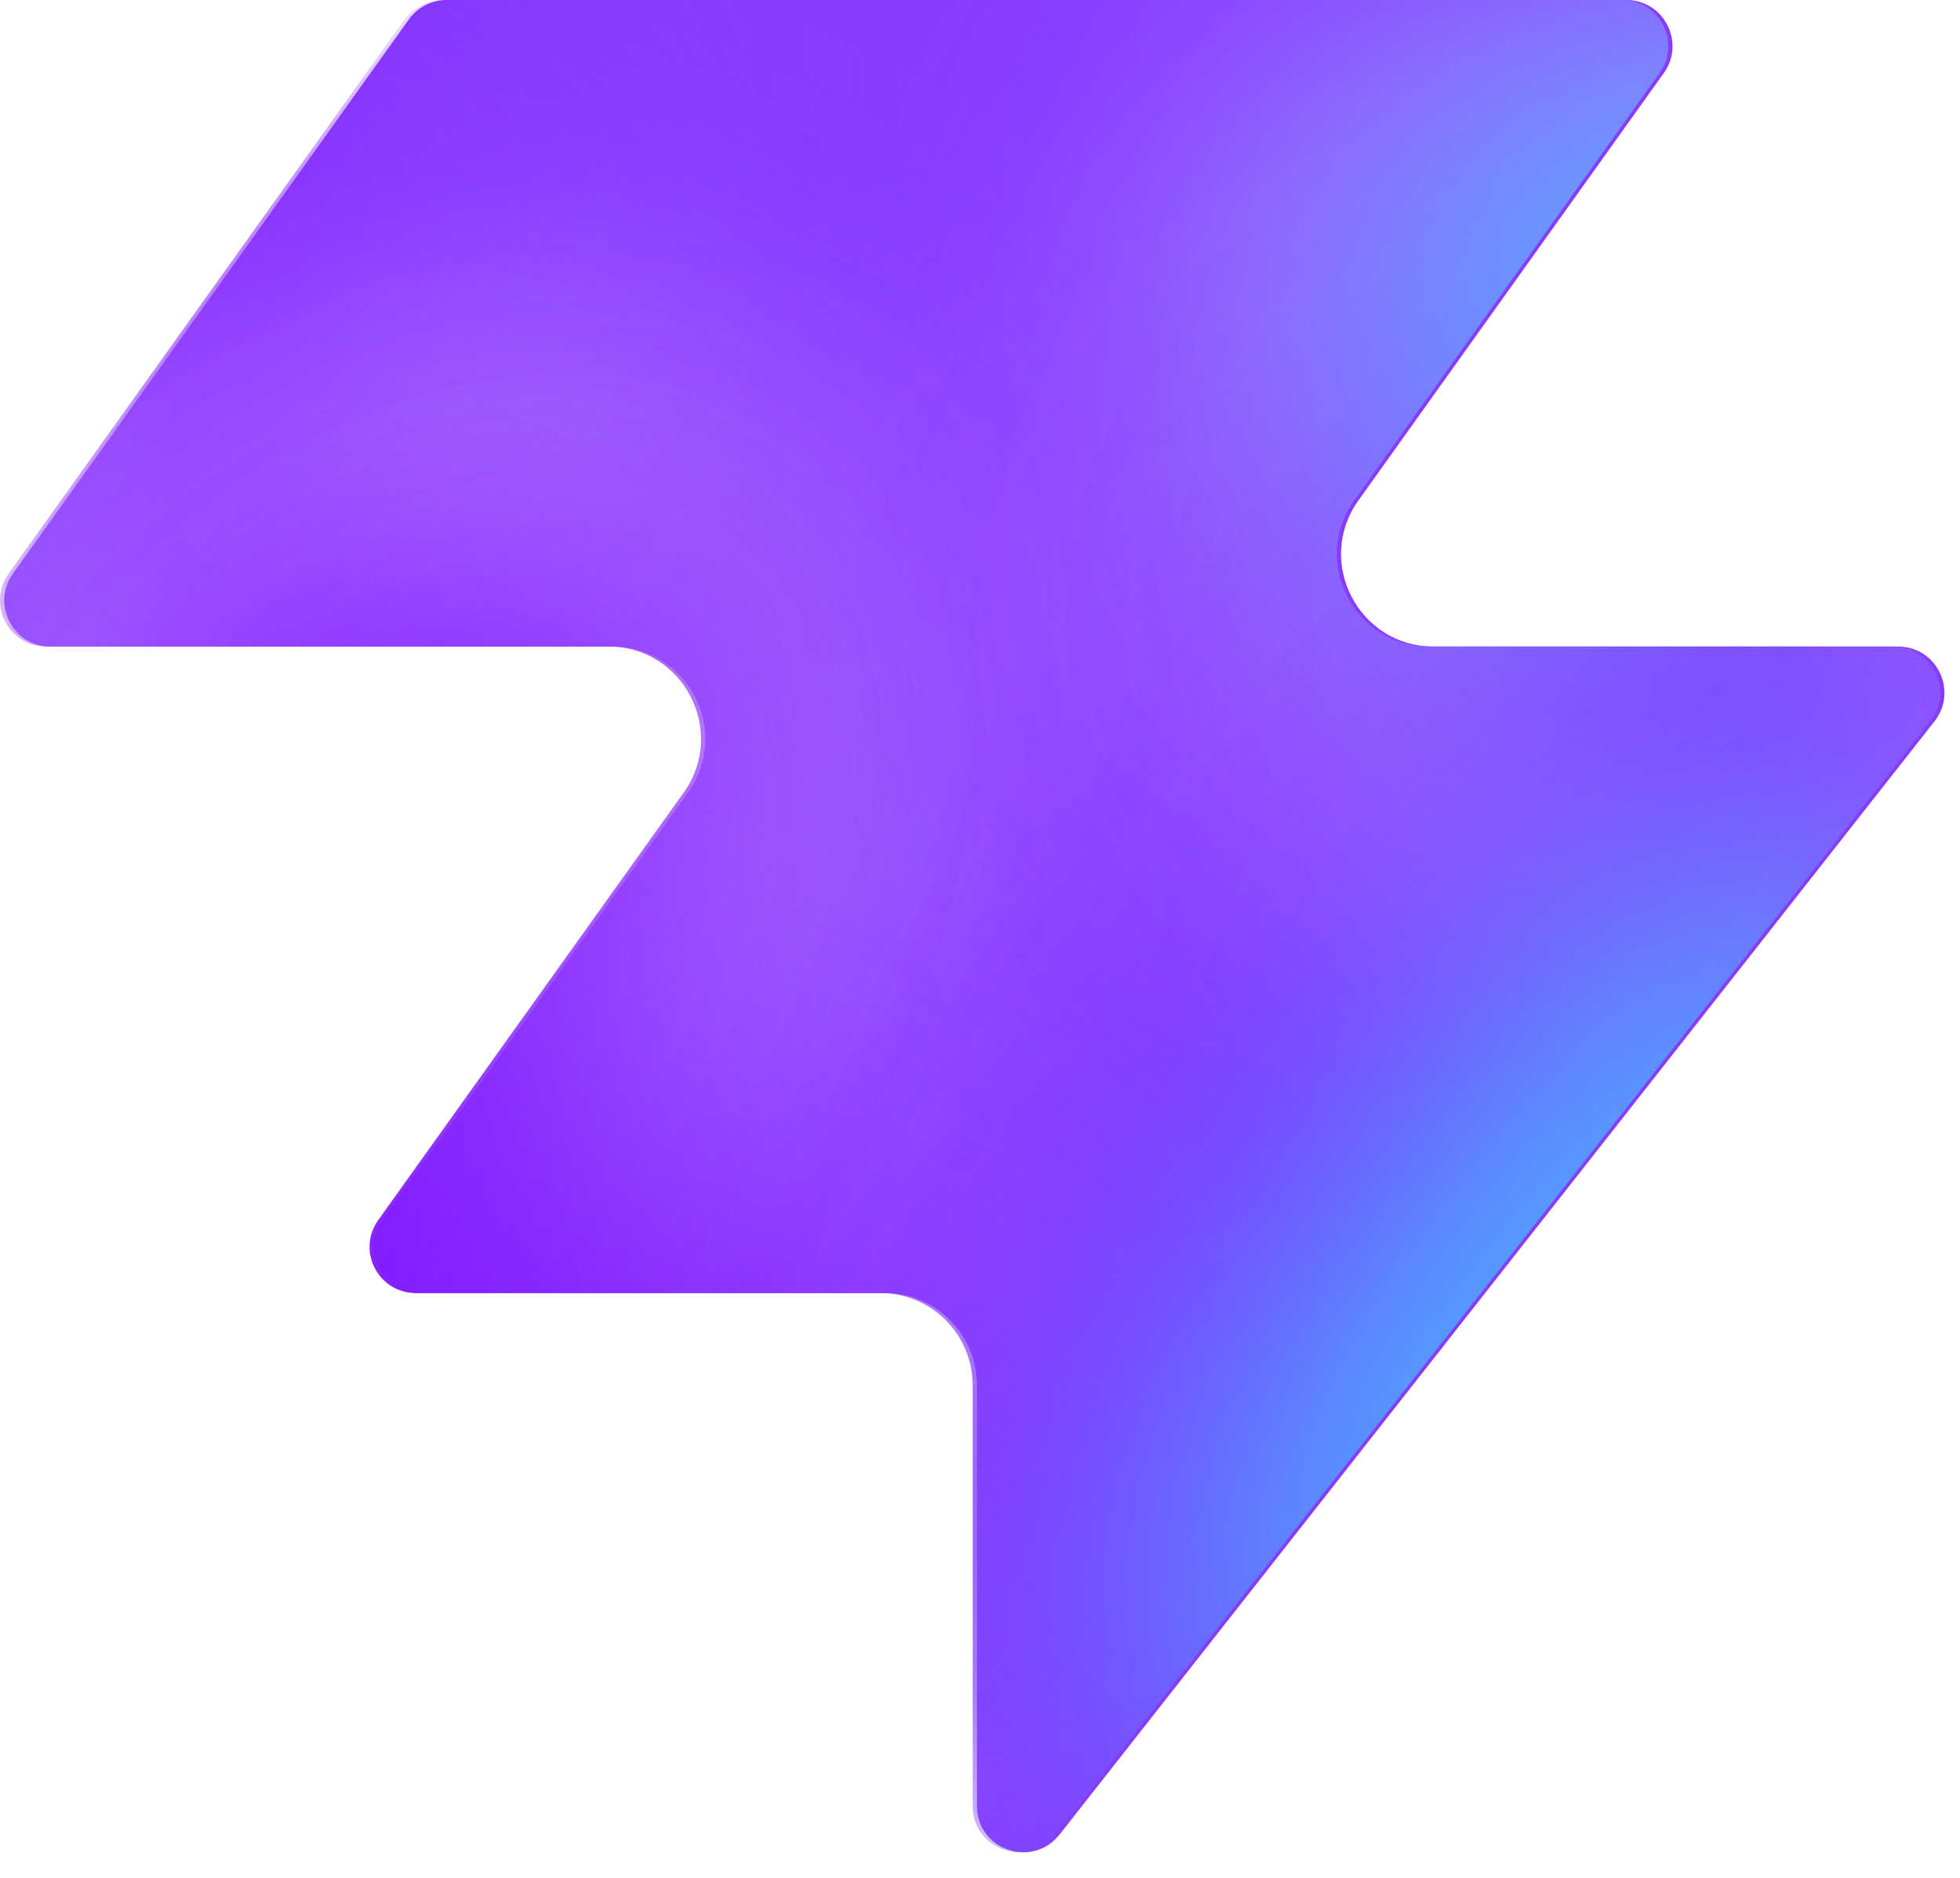
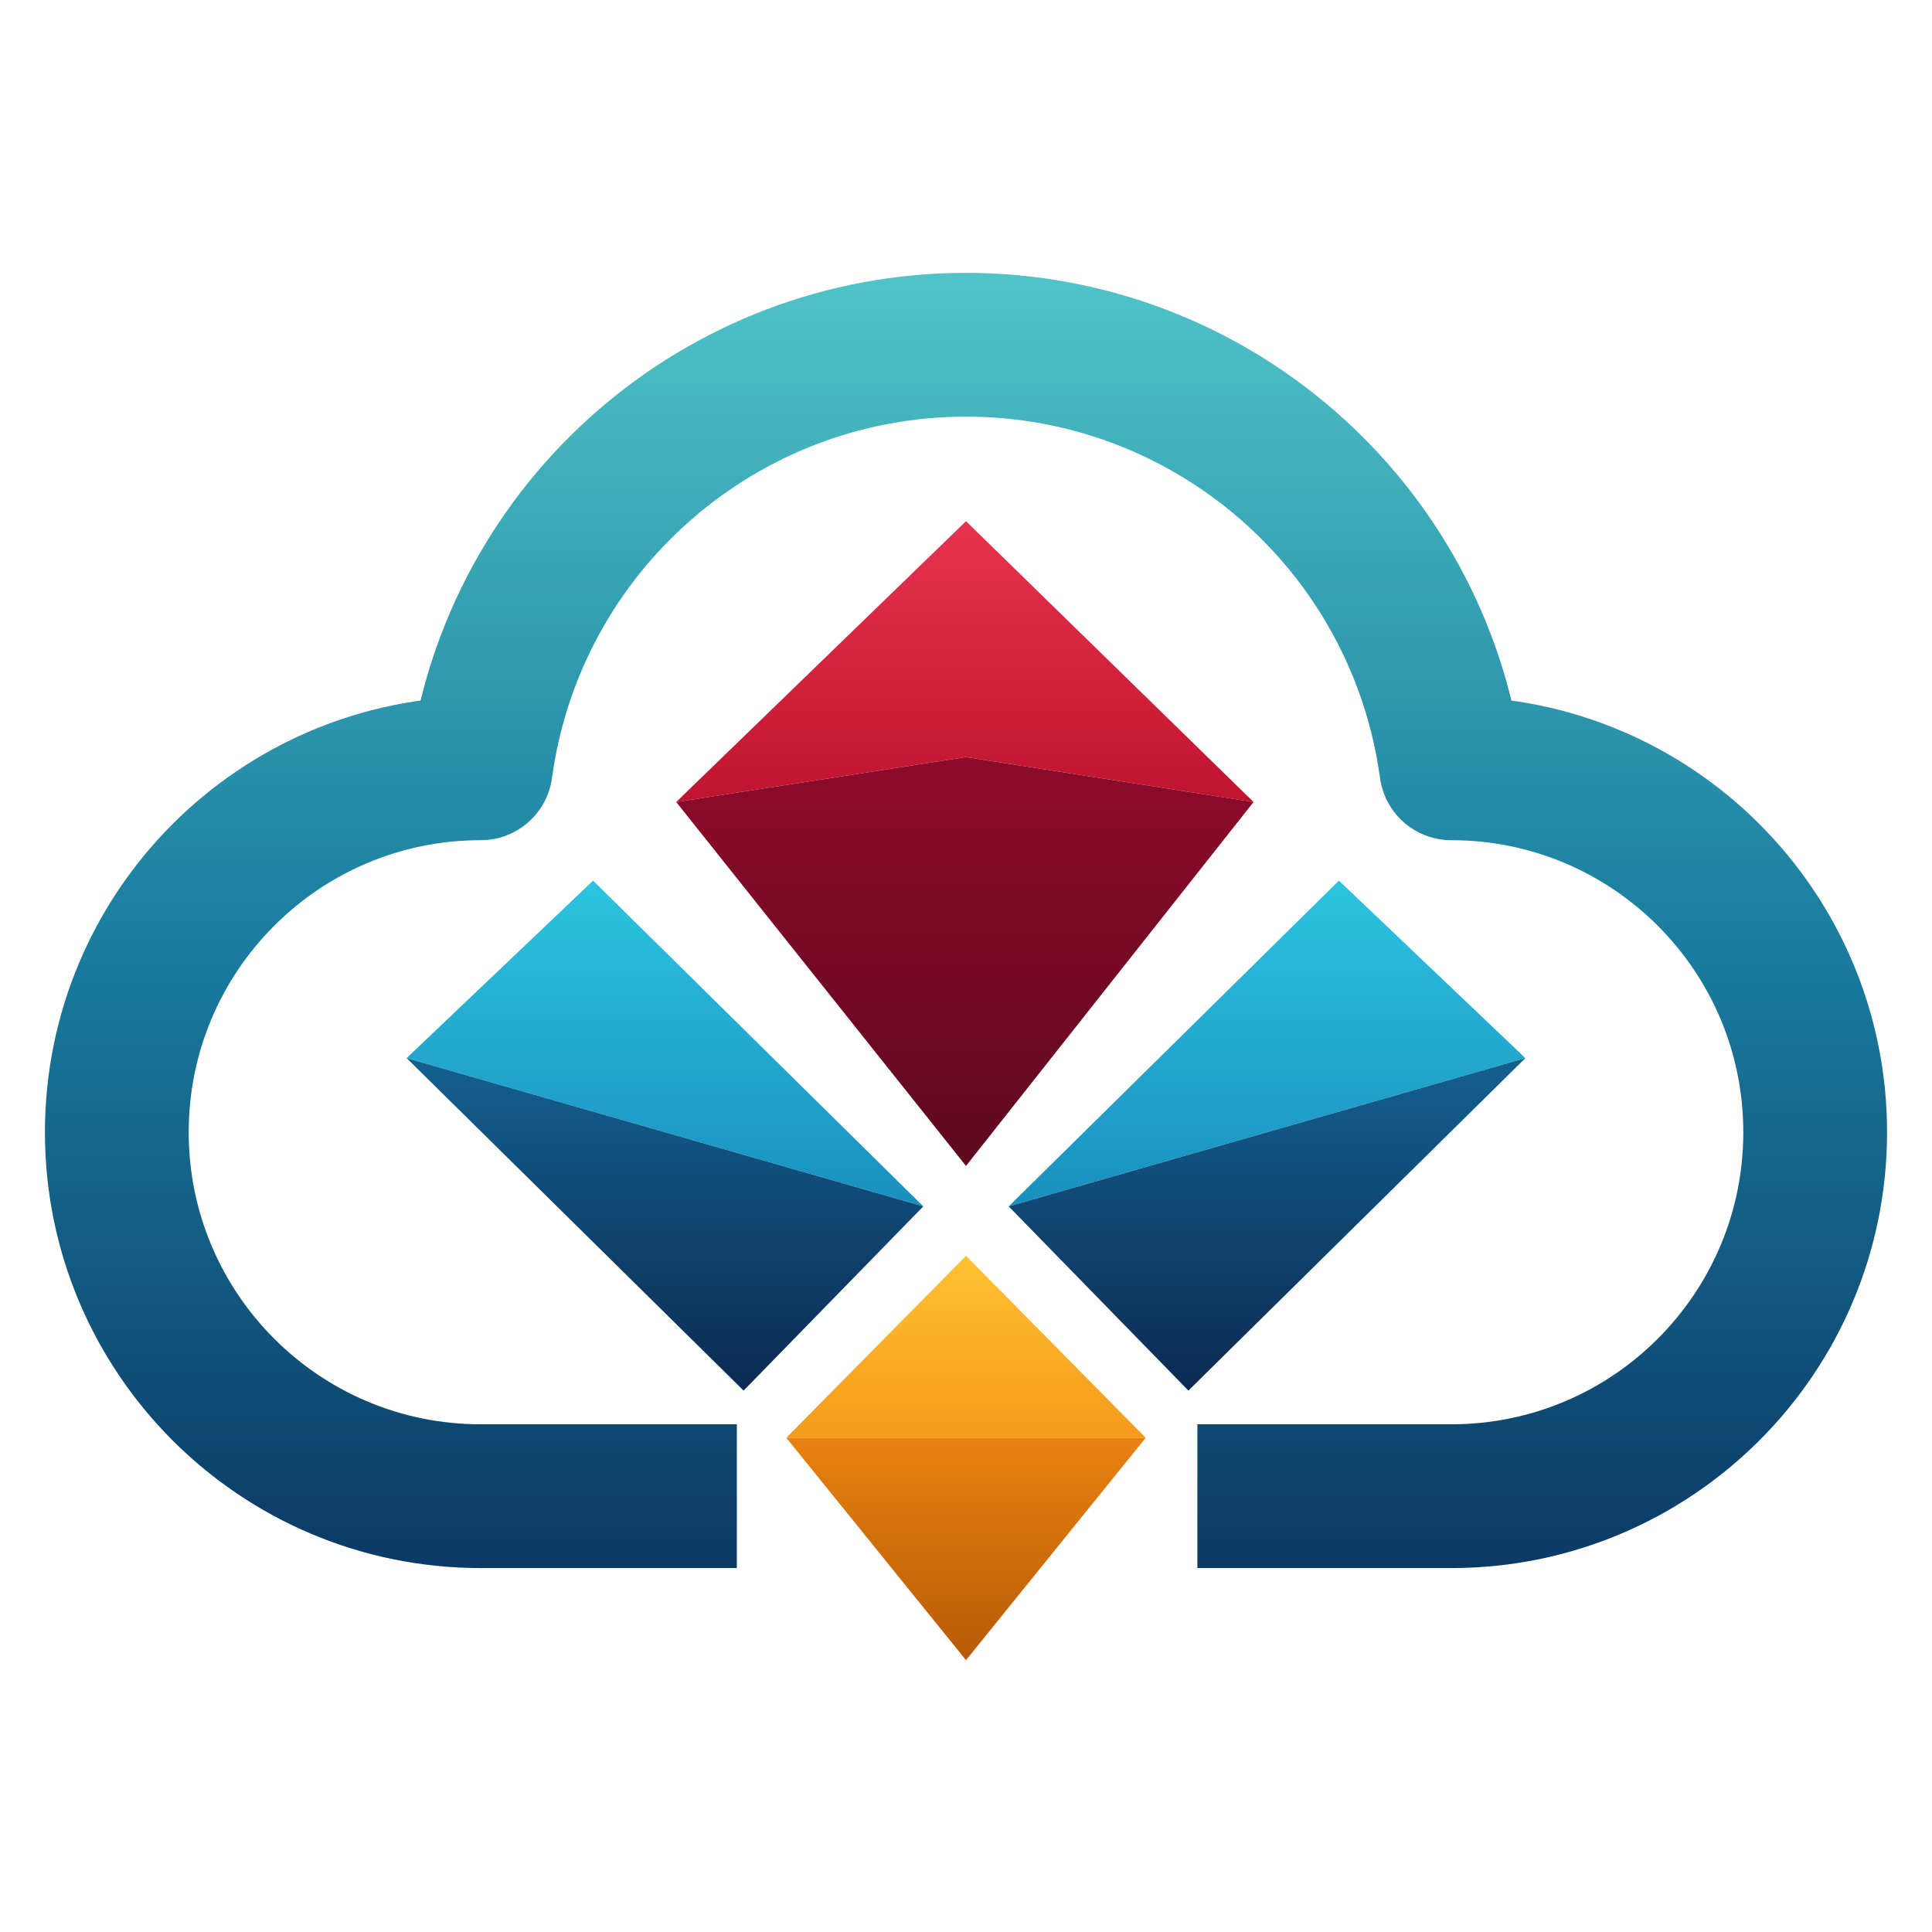
- <svg xmlns="http://www.w3.org/2000/svg" width="48" height="46" fill="none" viewBox="0 0 48 46">
-   <path fill="#863bff" d="M25.946 44.938c-.664.845-2.021.375-2.021-.698V33.937a2.26 2.26 0 0 0-2.262-2.262H10.287c-.92 0-1.456-1.04-.92-1.788l7.48-10.471c1.07-1.497 0-3.578-1.842-3.578H1.237c-.92 0-1.456-1.04-.92-1.788L10.013.474c.214-.297.556-.474.92-.474h28.894c.92 0 1.456 1.04.92 1.788l-7.48 10.471c-1.07 1.498 0 3.579 1.842 3.579h11.377c.943 0 1.473 1.088.89 1.83L25.947 44.94z" style="fill:#863bff;fill:color(display-p3 .525 .23 1);fill-opacity:1" />
-   <mask id="a" width="48" height="46" x="0" y="0" maskUnits="userSpaceOnUse" style="mask-type:alpha">
-     <path fill="#000" d="M25.842 44.938c-.664.844-2.021.375-2.021-.698V33.937a2.26 2.26 0 0 0-2.262-2.262H10.183c-.92 0-1.456-1.04-.92-1.788l7.48-10.471c1.07-1.498 0-3.579-1.842-3.579H1.133c-.92 0-1.456-1.04-.92-1.787L9.91.473c.214-.297.556-.474.92-.474h28.894c.92 0 1.456 1.04.92 1.788l-7.48 10.471c-1.07 1.498 0 3.578 1.842 3.578h11.377c.943 0 1.473 1.088.89 1.832L25.843 44.94z" style="fill:#000;fill-opacity:1" />
-   </mask>
-   <g mask="url(#a)">
-     <g filter="url(#b)">
-       <ellipse cx="5.508" cy="14.704" fill="#ede6ff" rx="5.508" ry="14.704" style="fill:#ede6ff;fill:color(display-p3 .927 .903 1);fill-opacity:1" transform="matrix(.00324 1 1 -.00324 -4.47 31.516)" />
-     </g>
-     <g filter="url(#c)">
-       <ellipse cx="10.399" cy="29.851" fill="#ede6ff" rx="10.399" ry="29.851" style="fill:#ede6ff;fill:color(display-p3 .927 .903 1);fill-opacity:1" transform="matrix(.00324 1 1 -.00324 -39.328 7.883)" />
-     </g>
-     <g filter="url(#d)">
-       <ellipse cx="5.508" cy="30.487" fill="#7e14ff" rx="5.508" ry="30.487" style="fill:#7e14ff;fill:color(display-p3 .492 .077 1);fill-opacity:1" transform="rotate(89.814 -25.913 -14.639)scale(1 -1)" />
-     </g>
-     <g filter="url(#e)">
-       <ellipse cx="5.508" cy="30.599" fill="#7e14ff" rx="5.508" ry="30.599" style="fill:#7e14ff;fill:color(display-p3 .492 .077 1);fill-opacity:1" transform="rotate(89.814 -32.644 -3.334)scale(1 -1)" />
-     </g>
-     <g filter="url(#f)">
-       <ellipse cx="5.508" cy="30.599" fill="#7e14ff" rx="5.508" ry="30.599" style="fill:#7e14ff;fill:color(display-p3 .492 .077 1);fill-opacity:1" transform="matrix(.00324 1 1 -.00324 -34.34 30.47)" />
-     </g>
-     <g filter="url(#g)">
-       <ellipse cx="14.072" cy="22.078" fill="#ede6ff" rx="14.072" ry="22.078" style="fill:#ede6ff;fill:color(display-p3 .927 .903 1);fill-opacity:1" transform="rotate(93.35 24.506 48.493)scale(-1 1)" />
-     </g>
-     <g filter="url(#h)">
-       <ellipse cx="3.47" cy="21.501" fill="#7e14ff" rx="3.47" ry="21.501" style="fill:#7e14ff;fill:color(display-p3 .492 .077 1);fill-opacity:1" transform="rotate(89.009 28.708 47.59)scale(-1 1)" />
-     </g>
-     <g filter="url(#i)">
-       <ellipse cx="3.47" cy="21.501" fill="#7e14ff" rx="3.47" ry="21.501" style="fill:#7e14ff;fill:color(display-p3 .492 .077 1);fill-opacity:1" transform="rotate(89.009 28.708 47.59)scale(-1 1)" />
-     </g>
-     <g filter="url(#j)">
-       <ellipse cx=".387" cy="8.972" fill="#7e14ff" rx="4.407" ry="29.108" style="fill:#7e14ff;fill:color(display-p3 .492 .077 1);fill-opacity:1" transform="rotate(39.51 .387 8.972)" />
-     </g>
-     <g filter="url(#k)">
-       <ellipse cx="47.523" cy="-6.092" fill="#7e14ff" rx="4.407" ry="29.108" style="fill:#7e14ff;fill:color(display-p3 .492 .077 1);fill-opacity:1" transform="rotate(37.892 47.523 -6.092)" />
-     </g>
-     <g filter="url(#l)">
-       <ellipse cx="41.412" cy="6.333" fill="#47bfff" rx="5.971" ry="9.665" style="fill:#47bfff;fill:color(display-p3 .28 .748 1);fill-opacity:1" transform="rotate(37.892 41.412 6.333)" />
-     </g>
-     <g filter="url(#m)">
-       <ellipse cx="-1.879" cy="38.332" fill="#7e14ff" rx="4.407" ry="29.108" style="fill:#7e14ff;fill:color(display-p3 .492 .077 1);fill-opacity:1" transform="rotate(37.892 -1.88 38.332)" />
-     </g>
-     <g filter="url(#n)">
-       <ellipse cx="-1.879" cy="38.332" fill="#7e14ff" rx="4.407" ry="29.108" style="fill:#7e14ff;fill:color(display-p3 .492 .077 1);fill-opacity:1" transform="rotate(37.892 -1.88 38.332)" />
-     </g>
-     <g filter="url(#o)">
-       <ellipse cx="35.651" cy="29.907" fill="#7e14ff" rx="4.407" ry="29.108" style="fill:#7e14ff;fill:color(display-p3 .492 .077 1);fill-opacity:1" transform="rotate(37.892 35.651 29.907)" />
-     </g>
-     <g filter="url(#p)">
-       <ellipse cx="38.418" cy="32.4" fill="#47bfff" rx="5.971" ry="15.297" style="fill:#47bfff;fill:color(display-p3 .28 .748 1);fill-opacity:1" transform="rotate(37.892 38.418 32.4)" />
-     </g>
-   </g>
+ <svg xmlns="http://www.w3.org/2000/svg" viewBox="202 186 860 860" width="48" height="48">
  <defs>
-     <filter id="b" width="60.045" height="41.654" x="-19.77" y="16.149" color-interpolation-filters="sRGB" filterUnits="userSpaceOnUse">
-       <feFlood flood-opacity="0" result="BackgroundImageFix" />
-       <feBlend in="SourceGraphic" in2="BackgroundImageFix" result="shape" />
-       <feGaussianBlur result="effect1_foregroundBlur_2002_17158" stdDeviation="7.659" />
-     </filter>
-     <filter id="c" width="90.34" height="51.437" x="-54.613" y="-7.533" color-interpolation-filters="sRGB" filterUnits="userSpaceOnUse">
-       <feFlood flood-opacity="0" result="BackgroundImageFix" />
-       <feBlend in="SourceGraphic" in2="BackgroundImageFix" result="shape" />
-       <feGaussianBlur result="effect1_foregroundBlur_2002_17158" stdDeviation="7.659" />
-     </filter>
-     <filter id="d" width="79.355" height="29.4" x="-49.64" y="2.03" color-interpolation-filters="sRGB" filterUnits="userSpaceOnUse">
-       <feFlood flood-opacity="0" result="BackgroundImageFix" />
-       <feBlend in="SourceGraphic" in2="BackgroundImageFix" result="shape" />
-       <feGaussianBlur result="effect1_foregroundBlur_2002_17158" stdDeviation="4.596" />
-     </filter>
-     <filter id="e" width="79.579" height="29.4" x="-45.045" y="20.029" color-interpolation-filters="sRGB" filterUnits="userSpaceOnUse">
-       <feFlood flood-opacity="0" result="BackgroundImageFix" />
-       <feBlend in="SourceGraphic" in2="BackgroundImageFix" result="shape" />
-       <feGaussianBlur result="effect1_foregroundBlur_2002_17158" stdDeviation="4.596" />
-     </filter>
-     <filter id="f" width="79.579" height="29.4" x="-43.513" y="21.178" color-interpolation-filters="sRGB" filterUnits="userSpaceOnUse">
-       <feFlood flood-opacity="0" result="BackgroundImageFix" />
-       <feBlend in="SourceGraphic" in2="BackgroundImageFix" result="shape" />
-       <feGaussianBlur result="effect1_foregroundBlur_2002_17158" stdDeviation="4.596" />
-     </filter>
-     <filter id="g" width="74.749" height="58.852" x="15.756" y="-17.901" color-interpolation-filters="sRGB" filterUnits="userSpaceOnUse">
-       <feFlood flood-opacity="0" result="BackgroundImageFix" />
-       <feBlend in="SourceGraphic" in2="BackgroundImageFix" result="shape" />
-       <feGaussianBlur result="effect1_foregroundBlur_2002_17158" stdDeviation="7.659" />
-     </filter>
-     <filter id="h" width="61.377" height="25.362" x="23.548" y="2.284" color-interpolation-filters="sRGB" filterUnits="userSpaceOnUse">
-       <feFlood flood-opacity="0" result="BackgroundImageFix" />
-       <feBlend in="SourceGraphic" in2="BackgroundImageFix" result="shape" />
-       <feGaussianBlur result="effect1_foregroundBlur_2002_17158" stdDeviation="4.596" />
-     </filter>
-     <filter id="i" width="61.377" height="25.362" x="23.548" y="2.284" color-interpolation-filters="sRGB" filterUnits="userSpaceOnUse">
-       <feFlood flood-opacity="0" result="BackgroundImageFix" />
-       <feBlend in="SourceGraphic" in2="BackgroundImageFix" result="shape" />
-       <feGaussianBlur result="effect1_foregroundBlur_2002_17158" stdDeviation="4.596" />
-     </filter>
-     <filter id="j" width="56.045" height="63.649" x="-27.636" y="-22.853" color-interpolation-filters="sRGB" filterUnits="userSpaceOnUse">
-       <feFlood flood-opacity="0" result="BackgroundImageFix" />
-       <feBlend in="SourceGraphic" in2="BackgroundImageFix" result="shape" />
-       <feGaussianBlur result="effect1_foregroundBlur_2002_17158" stdDeviation="4.596" />
-     </filter>
-     <filter id="k" width="54.814" height="64.646" x="20.116" y="-38.415" color-interpolation-filters="sRGB" filterUnits="userSpaceOnUse">
-       <feFlood flood-opacity="0" result="BackgroundImageFix" />
-       <feBlend in="SourceGraphic" in2="BackgroundImageFix" result="shape" />
-       <feGaussianBlur result="effect1_foregroundBlur_2002_17158" stdDeviation="4.596" />
-     </filter>
-     <filter id="l" width="33.541" height="35.313" x="24.641" y="-11.323" color-interpolation-filters="sRGB" filterUnits="userSpaceOnUse">
-       <feFlood flood-opacity="0" result="BackgroundImageFix" />
-       <feBlend in="SourceGraphic" in2="BackgroundImageFix" result="shape" />
-       <feGaussianBlur result="effect1_foregroundBlur_2002_17158" stdDeviation="4.596" />
-     </filter>
-     <filter id="m" width="54.814" height="64.646" x="-29.286" y="6.009" color-interpolation-filters="sRGB" filterUnits="userSpaceOnUse">
-       <feFlood flood-opacity="0" result="BackgroundImageFix" />
-       <feBlend in="SourceGraphic" in2="BackgroundImageFix" result="shape" />
-       <feGaussianBlur result="effect1_foregroundBlur_2002_17158" stdDeviation="4.596" />
-     </filter>
-     <filter id="n" width="54.814" height="64.646" x="-29.286" y="6.009" color-interpolation-filters="sRGB" filterUnits="userSpaceOnUse">
-       <feFlood flood-opacity="0" result="BackgroundImageFix" />
-       <feBlend in="SourceGraphic" in2="BackgroundImageFix" result="shape" />
-       <feGaussianBlur result="effect1_foregroundBlur_2002_17158" stdDeviation="4.596" />
-     </filter>
-     <filter id="o" width="54.814" height="64.646" x="8.244" y="-2.416" color-interpolation-filters="sRGB" filterUnits="userSpaceOnUse">
-       <feFlood flood-opacity="0" result="BackgroundImageFix" />
-       <feBlend in="SourceGraphic" in2="BackgroundImageFix" result="shape" />
-       <feGaussianBlur result="effect1_foregroundBlur_2002_17158" stdDeviation="4.596" />
-     </filter>
-     <filter id="p" width="39.409" height="43.623" x="18.713" y="10.588" color-interpolation-filters="sRGB" filterUnits="userSpaceOnUse">
-       <feFlood flood-opacity="0" result="BackgroundImageFix" />
-       <feBlend in="SourceGraphic" in2="BackgroundImageFix" result="shape" />
-       <feGaussianBlur result="effect1_foregroundBlur_2002_17158" stdDeviation="4.596" />
-     </filter>
+     <linearGradient id="cloudGrad" gradientUnits="userSpaceOnUse" x1="0" y1="312" x2="0" y2="880">
+       <stop offset="0" stop-color="#4FC3C7" />
+       <stop offset="0.5" stop-color="#1B7FA0" />
+       <stop offset="1" stop-color="#0B3A66" />
+     </linearGradient>
+     <linearGradient id="redTop" x1="0" y1="0" x2="0" y2="1">
+       <stop offset="0" stop-color="#E8334F" />
+       <stop offset="1" stop-color="#C0132F" />
+     </linearGradient>
+     <linearGradient id="redBottom" x1="0" y1="0" x2="0" y2="1">
+       <stop offset="0" stop-color="#8E0B2A" />
+       <stop offset="1" stop-color="#5E0820" />
+     </linearGradient>
+     <linearGradient id="cyanTop" x1="0" y1="0" x2="0" y2="1">
+       <stop offset="0" stop-color="#2BC4E0" />
+       <stop offset="1" stop-color="#1A8FBF" />
+     </linearGradient>
+     <linearGradient id="cyanBottom" x1="0" y1="0" x2="0" y2="1">
+       <stop offset="0" stop-color="#14608F" />
+       <stop offset="1" stop-color="#0B2A52" />
+     </linearGradient>
+     <linearGradient id="orangeTop" x1="0" y1="0" x2="0" y2="1">
+       <stop offset="0" stop-color="#FFC233" />
+       <stop offset="1" stop-color="#F59A1B" />
+     </linearGradient>
+     <linearGradient id="orangeBottom" x1="0" y1="0" x2="0" y2="1">
+       <stop offset="0" stop-color="#E8820F" />
+       <stop offset="1" stop-color="#B85A08" />
+     </linearGradient>
  </defs>
+   <path d="M 530 852 L 416 852 A 162 162 0 0 1 254 690 A 162 162 0 0 1 416 528 A 218 218 0 0 1 848 528 A 162 162 0 0 1 1010 690 A 162 162 0 0 1 848 852 L 735 852" fill="none" stroke="url(#cloudGrad)" stroke-width="64" stroke-linejoin="round" />
+   <polygon points="632,418 760,543 632,523 503,543" fill="url(#redTop)" />
+   <polygon points="503,543 632,523 760,543 632,705" fill="url(#redBottom)" />
+   <polygon points="466,578 613,723 383,657" fill="url(#cyanTop)" />
+   <polygon points="383,657 613,723 533,805" fill="url(#cyanBottom)" />
+   <polygon points="798,578 651,723 881,657" fill="url(#cyanTop)" />
+   <polygon points="881,657 651,723 731,805" fill="url(#cyanBottom)" />
+   <polygon points="632,745 712,826 552,826" fill="url(#orangeTop)" />
+   <polygon points="552,826 712,826 632,925" fill="url(#orangeBottom)" />
</svg>
